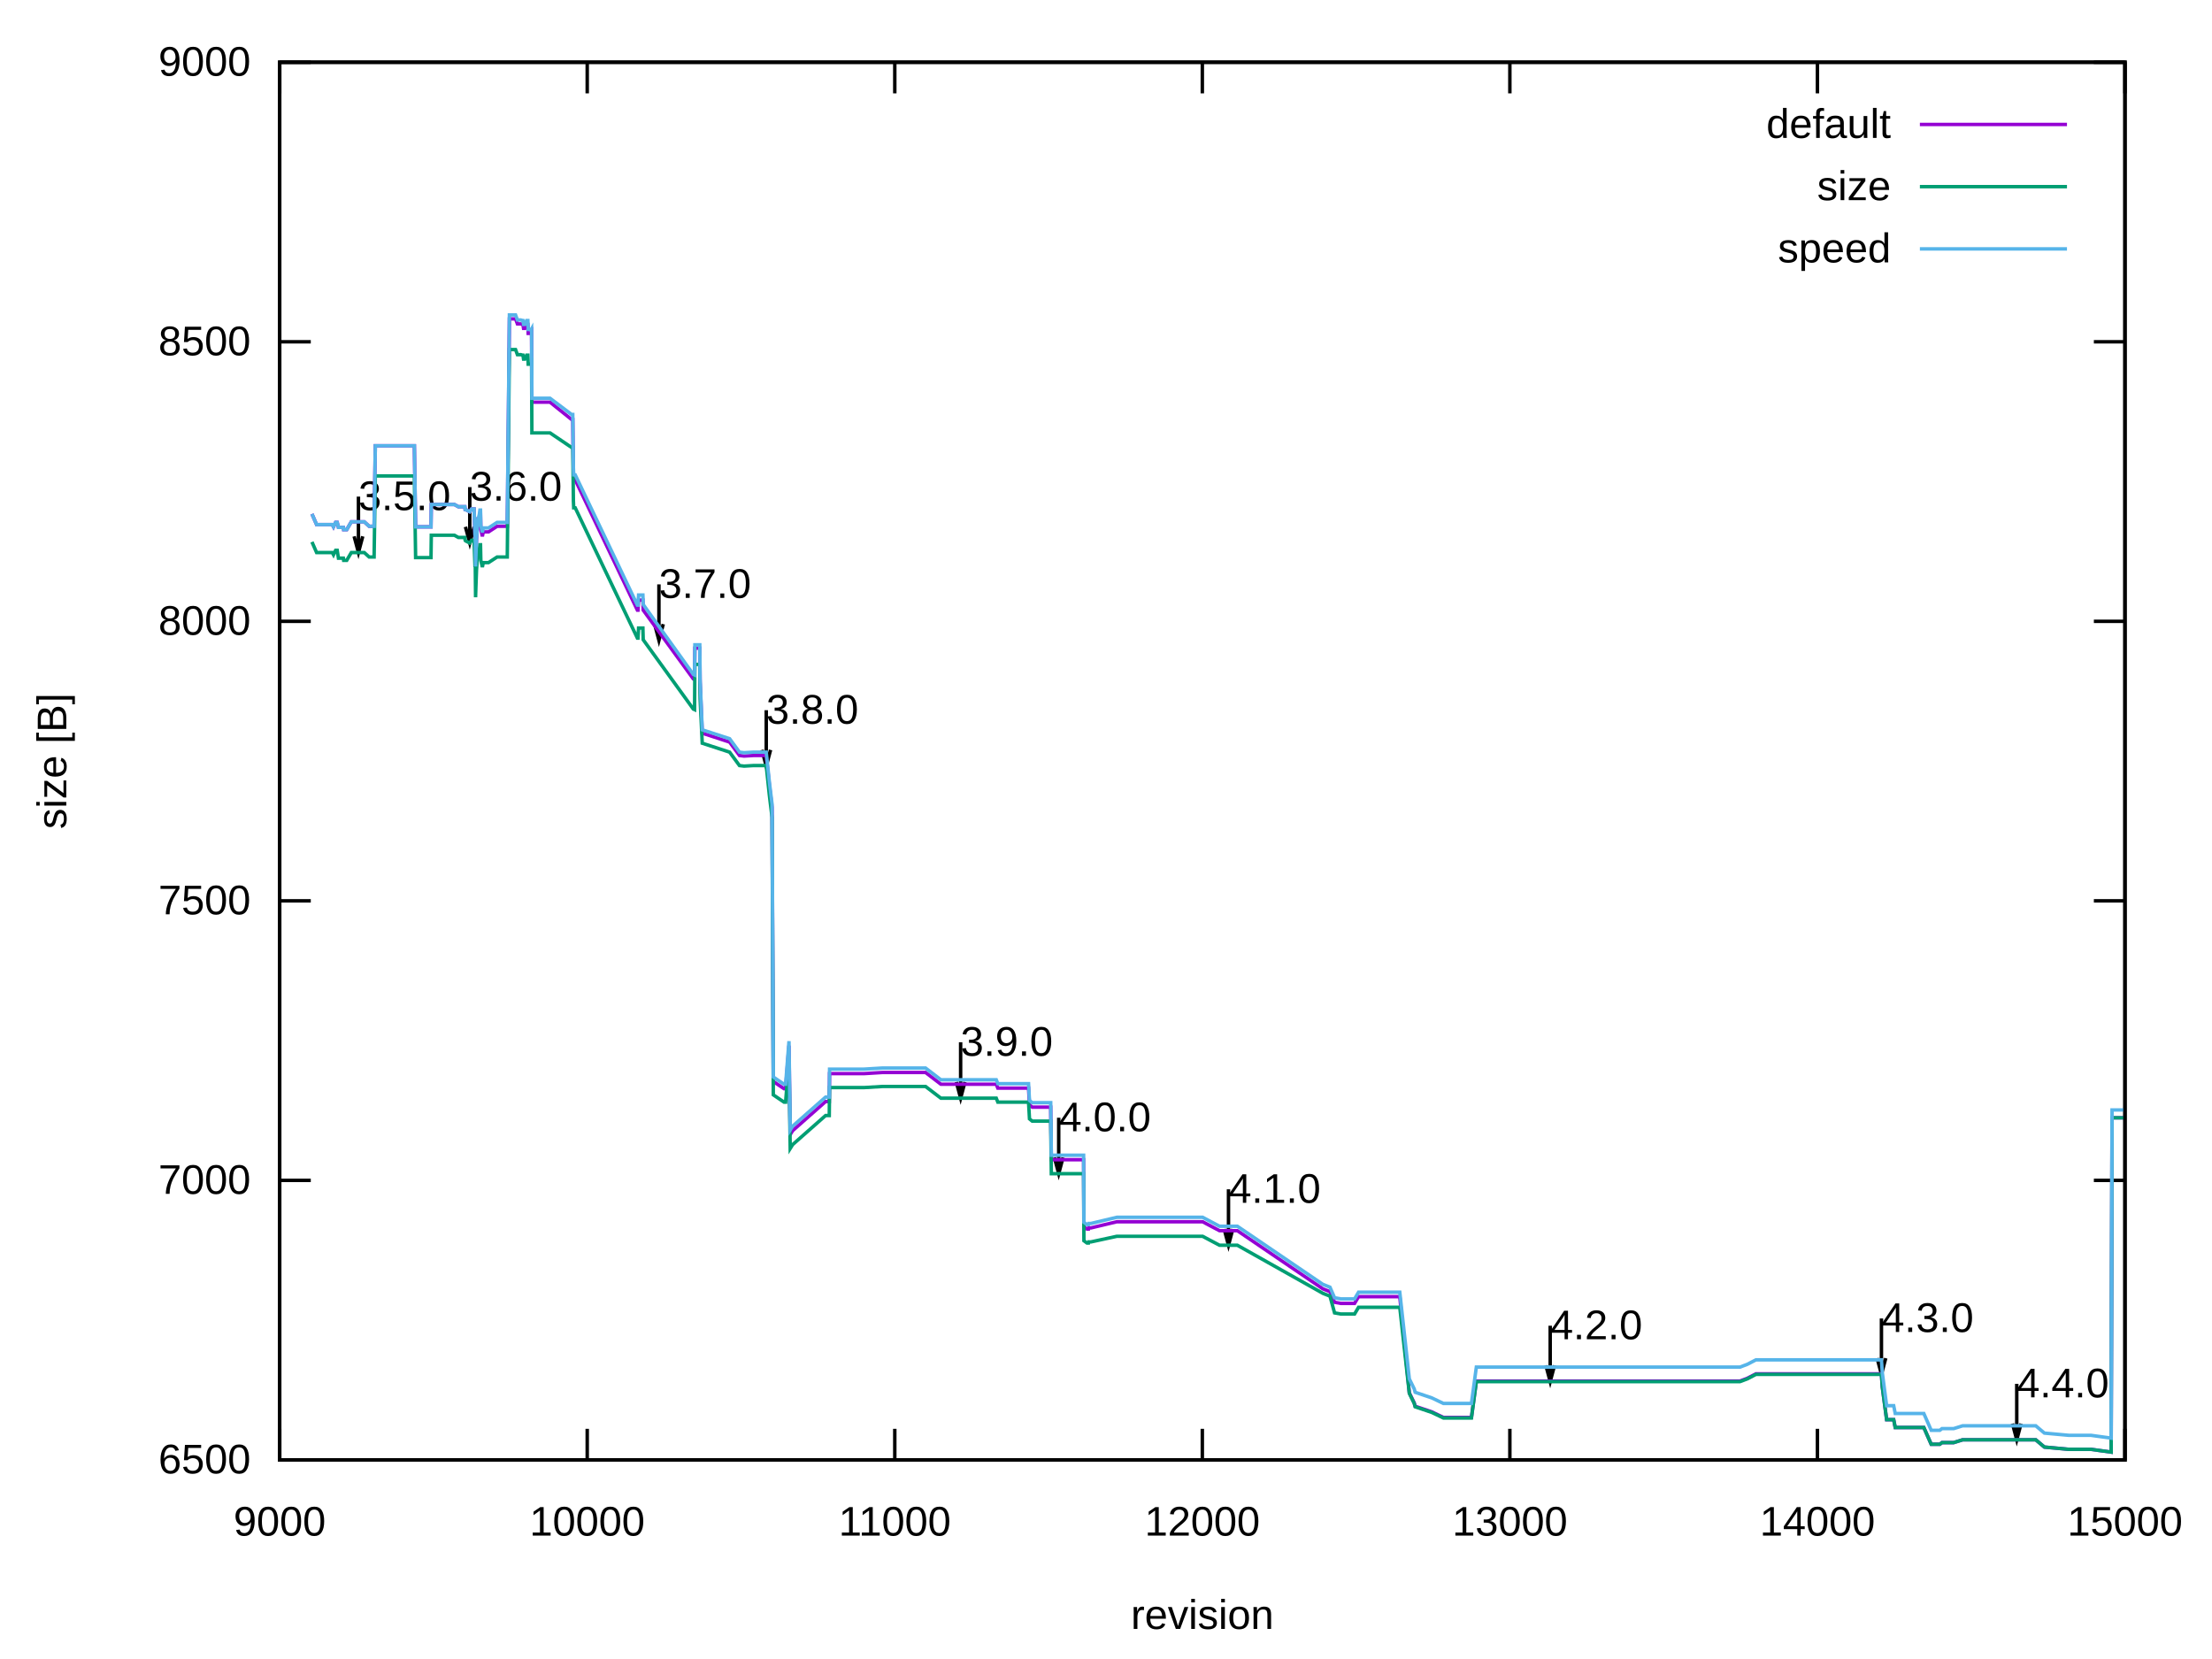
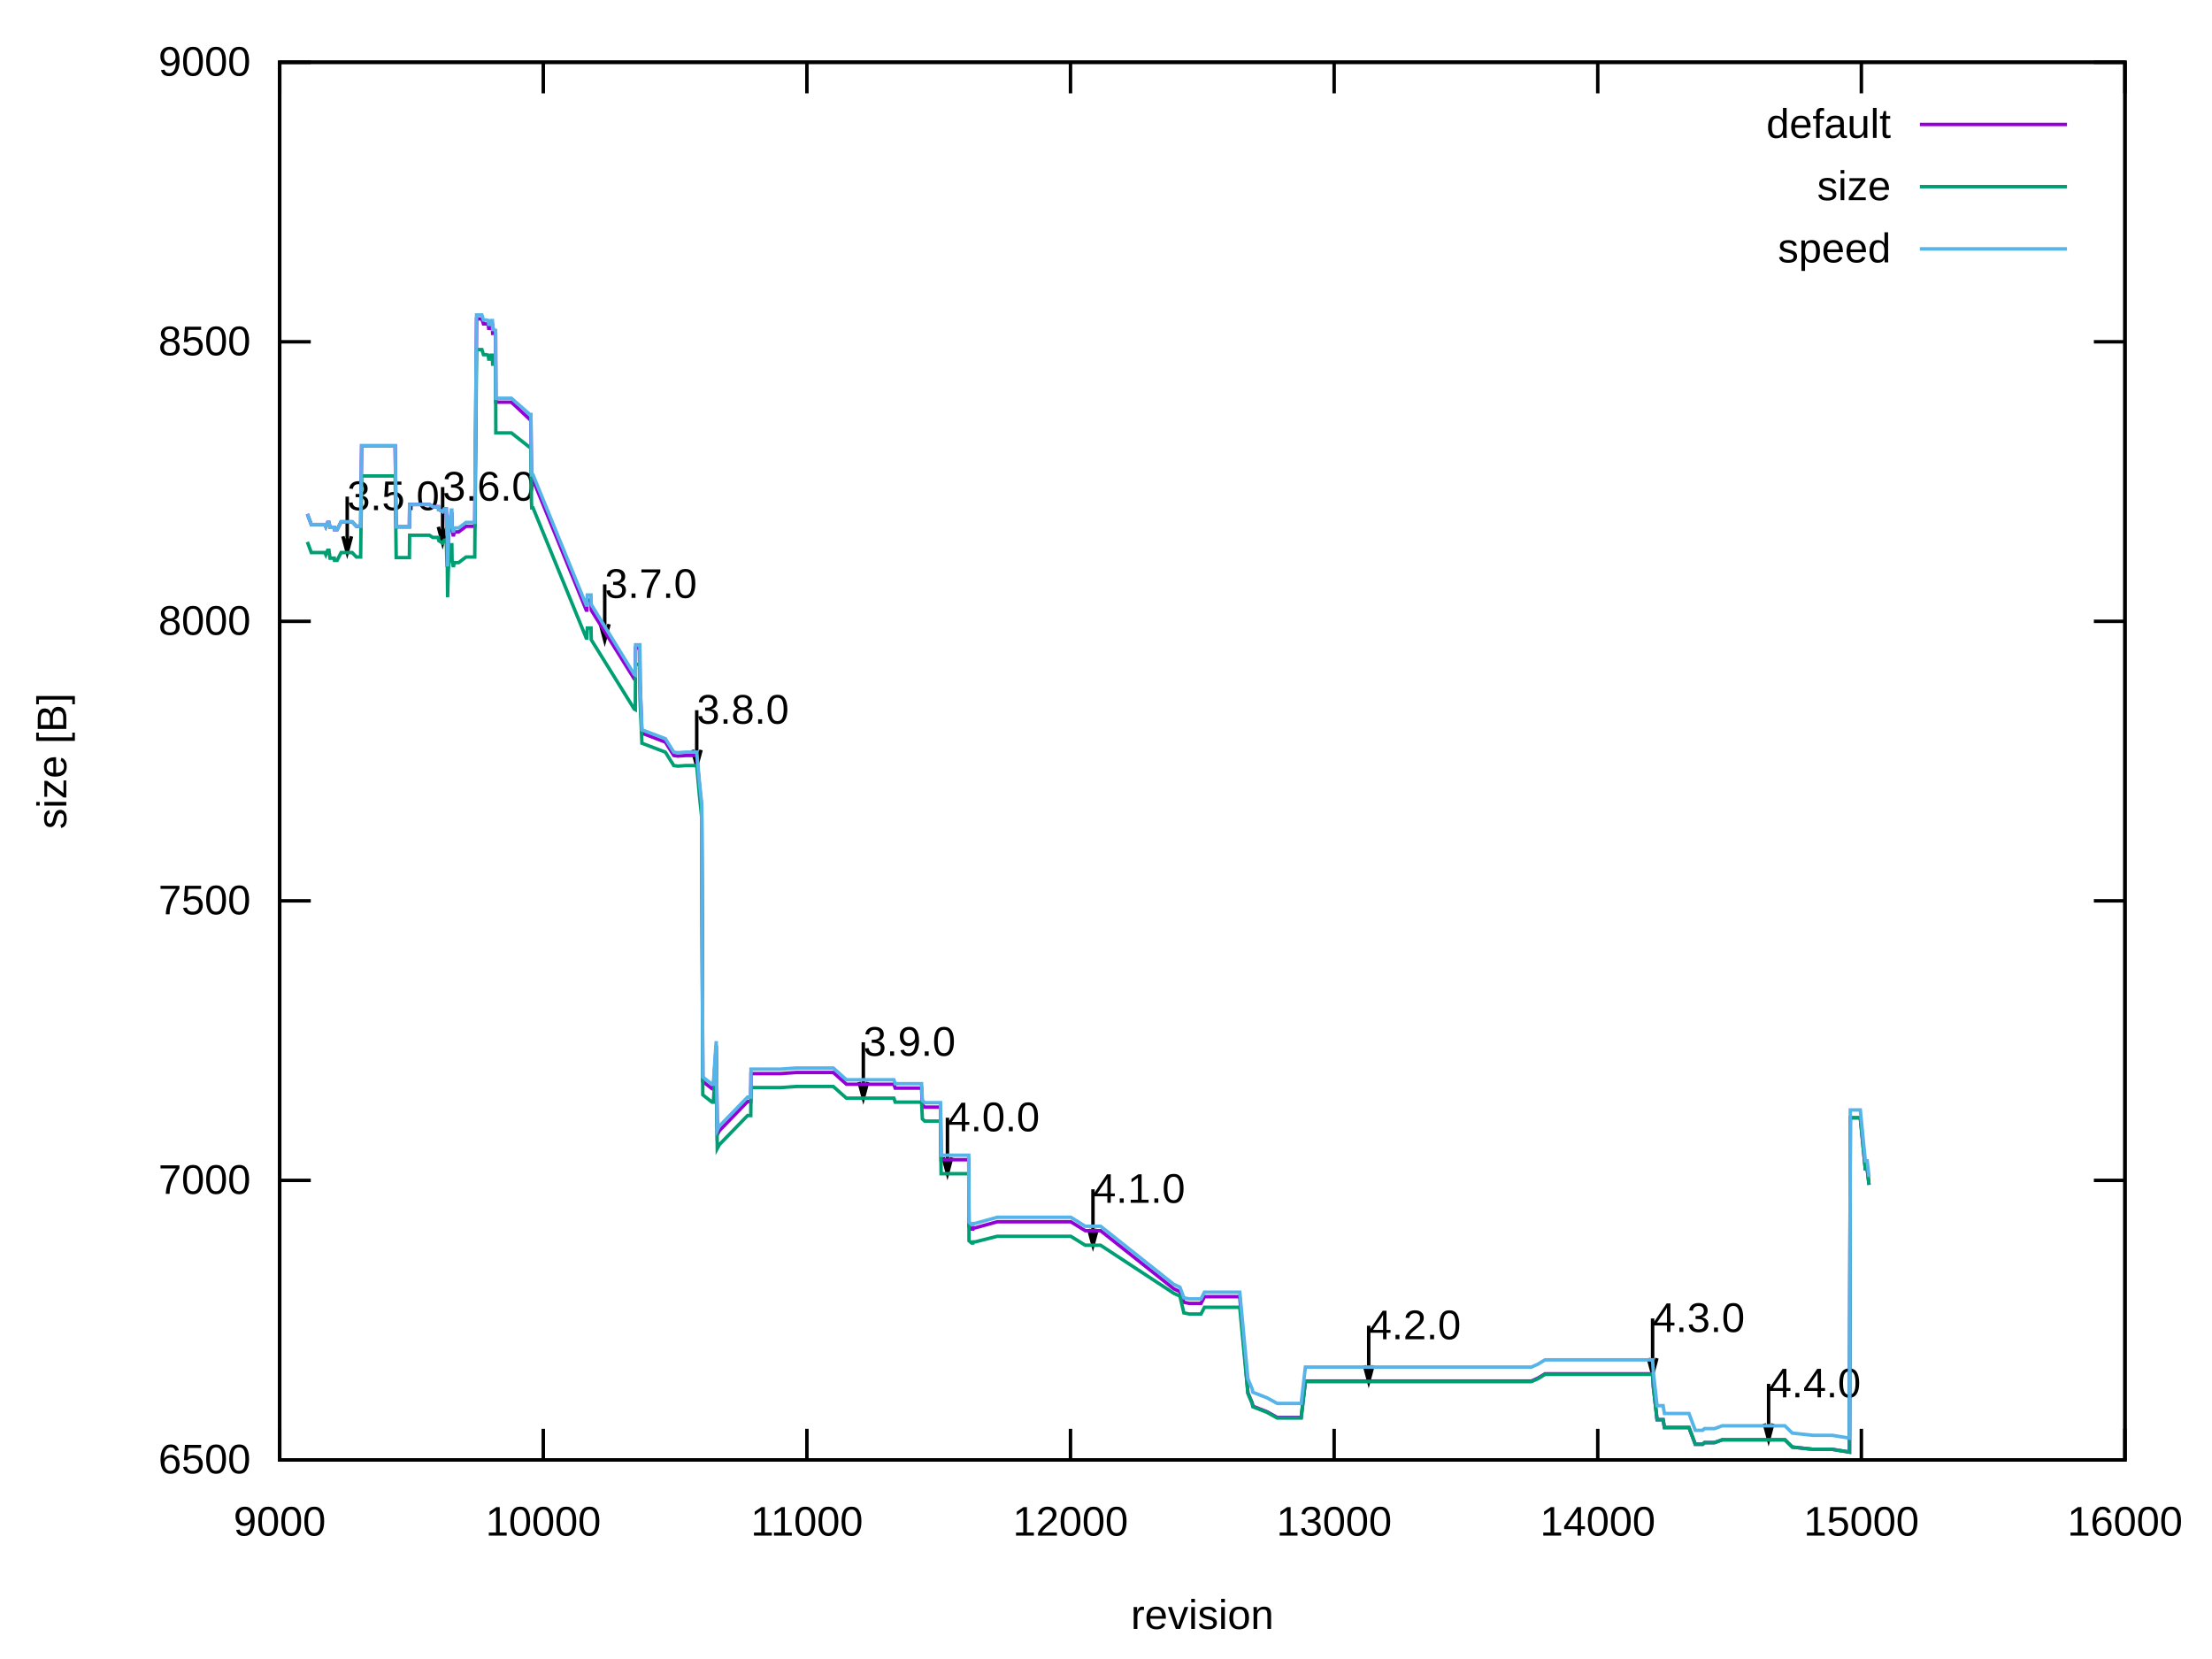
<svg xmlns="http://www.w3.org/2000/svg" xmlns:xlink="http://www.w3.org/1999/xlink" width="640" height="480" viewBox="0 0 640 480">
  <g id="gnuplot_canvas">
    <rect x="0" y="0" width="640" height="480" fill="none" />
    <defs>
      <circle id="gpDot" r="0.5" stroke-width="0.5" stroke="currentColor" />
      <path id="gpPt0" stroke-width="0.222" stroke="currentColor" d="M-1,0 h2 M0,-1 v2" />
      <path id="gpPt1" stroke-width="0.222" stroke="currentColor" d="M-1,-1 L1,1 M1,-1 L-1,1" />
      <path id="gpPt2" stroke-width="0.222" stroke="currentColor" d="M-1,0 L1,0 M0,-1 L0,1 M-1,-1 L1,1 M-1,1 L1,-1" />
      <rect id="gpPt3" stroke-width="0.222" stroke="currentColor" x="-1" y="-1" width="2" height="2" />
      <rect id="gpPt4" stroke-width="0.222" stroke="currentColor" fill="currentColor" x="-1" y="-1" width="2" height="2" />
      <circle id="gpPt5" stroke-width="0.222" stroke="currentColor" cx="0" cy="0" r="1" />
      <use xlink:href="#gpPt5" id="gpPt6" fill="currentColor" stroke="none" />
      <path id="gpPt7" stroke-width="0.222" stroke="currentColor" d="M0,-1.33 L-1.33,0.67 L1.33,0.67 z" />
      <use xlink:href="#gpPt7" id="gpPt8" fill="currentColor" stroke="none" />
      <use xlink:href="#gpPt7" id="gpPt9" stroke="currentColor" transform="rotate(180)" />
      <use xlink:href="#gpPt9" id="gpPt10" fill="currentColor" stroke="none" />
      <use xlink:href="#gpPt3" id="gpPt11" stroke="currentColor" transform="rotate(45)" />
      <use xlink:href="#gpPt11" id="gpPt12" fill="currentColor" stroke="none" />
      <path id="gpPt13" stroke-width="0.222" stroke="currentColor" d="M0,1.330 L1.265,0.411 L0.782,-1.067 L-0.782,-1.076 L-1.265,0.411 z" />
      <use xlink:href="#gpPt13" id="gpPt14" fill="currentColor" stroke="none" />
      <filter id="textbox" filterUnits="objectBoundingBox" x="0" y="0" height="1" width="1">
        <feFlood flood-color="white" flood-opacity="1" result="bgnd" />
        <feComposite in="SourceGraphic" in2="bgnd" operator="atop" />
      </filter>
      <filter id="greybox" filterUnits="objectBoundingBox" x="0" y="0" height="1" width="1">
        <feFlood flood-color="lightgrey" flood-opacity="1" result="grey" />
        <feComposite in="SourceGraphic" in2="grey" operator="atop" />
      </filter>
    </defs>
    <g fill="none" color="white" stroke="currentColor" stroke-width="1.00" stroke-linecap="butt" stroke-linejoin="miter">
</g>
    <g fill="none" color="black" stroke="currentColor" stroke-width="1.00" stroke-linecap="butt" stroke-linejoin="miter">
      <path stroke="black" d="M80.92,422.40 L89.92,422.40 M614.82,422.40 L605.82,422.40  " />
      <g transform="translate(72.53,426.30)" stroke="none" fill="black" font-family="Arial" font-size="12.00" text-anchor="end">
        <text>
          <tspan font-family="Arial"> 6500</tspan>
        </text>
      </g>
    </g>
    <g fill="none" color="black" stroke="currentColor" stroke-width="1.00" stroke-linecap="butt" stroke-linejoin="miter">
      <path stroke="black" d="M80.92,341.52 L89.92,341.52 M614.82,341.52 L605.82,341.52  " />
      <g transform="translate(72.53,345.42)" stroke="none" fill="black" font-family="Arial" font-size="12.00" text-anchor="end">
        <text>
          <tspan font-family="Arial"> 7000</tspan>
        </text>
      </g>
    </g>
    <g fill="none" color="black" stroke="currentColor" stroke-width="1.00" stroke-linecap="butt" stroke-linejoin="miter">
      <path stroke="black" d="M80.92,260.64 L89.92,260.64 M614.82,260.64 L605.82,260.64  " />
      <g transform="translate(72.53,264.54)" stroke="none" fill="black" font-family="Arial" font-size="12.00" text-anchor="end">
        <text>
          <tspan font-family="Arial"> 7500</tspan>
        </text>
      </g>
    </g>
    <g fill="none" color="black" stroke="currentColor" stroke-width="1.00" stroke-linecap="butt" stroke-linejoin="miter">
      <path stroke="black" d="M80.92,179.77 L89.92,179.77 M614.82,179.77 L605.82,179.77  " />
      <g transform="translate(72.53,183.67)" stroke="none" fill="black" font-family="Arial" font-size="12.00" text-anchor="end">
        <text>
          <tspan font-family="Arial"> 8000</tspan>
        </text>
      </g>
    </g>
    <g fill="none" color="black" stroke="currentColor" stroke-width="1.00" stroke-linecap="butt" stroke-linejoin="miter">
      <path stroke="black" d="M80.92,98.89 L89.92,98.89 M614.82,98.89 L605.82,98.89  " />
      <g transform="translate(72.53,102.79)" stroke="none" fill="black" font-family="Arial" font-size="12.00" text-anchor="end">
        <text>
          <tspan font-family="Arial"> 8500</tspan>
        </text>
      </g>
    </g>
    <g fill="none" color="black" stroke="currentColor" stroke-width="1.00" stroke-linecap="butt" stroke-linejoin="miter">
      <path stroke="black" d="M80.92,18.01 L89.92,18.01 M614.82,18.01 L605.82,18.01  " />
      <g transform="translate(72.53,21.91)" stroke="none" fill="black" font-family="Arial" font-size="12.00" text-anchor="end">
        <text>
          <tspan font-family="Arial"> 9000</tspan>
        </text>
      </g>
    </g>
    <g fill="none" color="black" stroke="currentColor" stroke-width="1.00" stroke-linecap="butt" stroke-linejoin="miter">
      <path stroke="black" d="M80.92,422.40 L80.92,413.40 M80.92,18.01 L80.92,27.01  " />
      <g transform="translate(80.92,444.30)" stroke="none" fill="black" font-family="Arial" font-size="12.00" text-anchor="middle">
        <text>
          <tspan font-family="Arial"> 9000</tspan>
        </text>
      </g>
    </g>
    <g fill="none" color="black" stroke="currentColor" stroke-width="1.00" stroke-linecap="butt" stroke-linejoin="miter">
-       <path stroke="black" d="M169.90,422.40 L169.90,413.40 M169.90,18.01 L169.90,27.01  " />
-       <g transform="translate(169.90,444.30)" stroke="none" fill="black" font-family="Arial" font-size="12.00" text-anchor="middle">
+       <path stroke="black" d="M157.19,422.40 L157.19,413.40 M157.19,18.01 L157.19,27.01  " />
+       <g transform="translate(157.19,444.30)" stroke="none" fill="black" font-family="Arial" font-size="12.00" text-anchor="middle">
        <text>
          <tspan font-family="Arial"> 10000</tspan>
        </text>
      </g>
    </g>
    <g fill="none" color="black" stroke="currentColor" stroke-width="1.00" stroke-linecap="butt" stroke-linejoin="miter">
-       <path stroke="black" d="M258.89,422.40 L258.89,413.40 M258.89,18.01 L258.89,27.01  " />
-       <g transform="translate(258.89,444.30)" stroke="none" fill="black" font-family="Arial" font-size="12.00" text-anchor="middle">
+       <path stroke="black" d="M233.46,422.40 L233.46,413.40 M233.46,18.01 L233.46,27.01  " />
+       <g transform="translate(233.46,444.30)" stroke="none" fill="black" font-family="Arial" font-size="12.00" text-anchor="middle">
        <text>
          <tspan font-family="Arial"> 11000</tspan>
        </text>
      </g>
    </g>
    <g fill="none" color="black" stroke="currentColor" stroke-width="1.00" stroke-linecap="butt" stroke-linejoin="miter">
-       <path stroke="black" d="M347.87,422.40 L347.87,413.40 M347.87,18.01 L347.87,27.01  " />
-       <g transform="translate(347.87,444.30)" stroke="none" fill="black" font-family="Arial" font-size="12.00" text-anchor="middle">
+       <path stroke="black" d="M309.73,422.40 L309.73,413.40 M309.73,18.01 L309.73,27.01  " />
+       <g transform="translate(309.73,444.30)" stroke="none" fill="black" font-family="Arial" font-size="12.00" text-anchor="middle">
        <text>
          <tspan font-family="Arial"> 12000</tspan>
        </text>
      </g>
    </g>
    <g fill="none" color="black" stroke="currentColor" stroke-width="1.00" stroke-linecap="butt" stroke-linejoin="miter">
-       <path stroke="black" d="M436.85,422.40 L436.85,413.40 M436.85,18.01 L436.85,27.01  " />
-       <g transform="translate(436.85,444.30)" stroke="none" fill="black" font-family="Arial" font-size="12.00" text-anchor="middle">
+       <path stroke="black" d="M386.01,422.40 L386.01,413.40 M386.01,18.01 L386.01,27.01  " />
+       <g transform="translate(386.01,444.30)" stroke="none" fill="black" font-family="Arial" font-size="12.00" text-anchor="middle">
        <text>
          <tspan font-family="Arial"> 13000</tspan>
        </text>
      </g>
    </g>
    <g fill="none" color="black" stroke="currentColor" stroke-width="1.00" stroke-linecap="butt" stroke-linejoin="miter">
-       <path stroke="black" d="M525.84,422.40 L525.84,413.40 M525.84,18.01 L525.84,27.01  " />
-       <g transform="translate(525.84,444.30)" stroke="none" fill="black" font-family="Arial" font-size="12.00" text-anchor="middle">
+       <path stroke="black" d="M462.28,422.40 L462.28,413.40 M462.28,18.01 L462.28,27.01  " />
+       <g transform="translate(462.28,444.30)" stroke="none" fill="black" font-family="Arial" font-size="12.00" text-anchor="middle">
        <text>
          <tspan font-family="Arial"> 14000</tspan>
+         </text>
+       </g>
+     </g>
+     <g fill="none" color="black" stroke="currentColor" stroke-width="1.00" stroke-linecap="butt" stroke-linejoin="miter">
+       <path stroke="black" d="M538.55,422.40 L538.55,413.40 M538.55,18.01 L538.55,27.01  " />
+       <g transform="translate(538.55,444.30)" stroke="none" fill="black" font-family="Arial" font-size="12.00" text-anchor="middle">
+         <text>
+           <tspan font-family="Arial"> 15000</tspan>
        </text>
      </g>
    </g>
    <g fill="none" color="black" stroke="currentColor" stroke-width="1.00" stroke-linecap="butt" stroke-linejoin="miter">
      <path stroke="black" d="M614.82,422.40 L614.82,413.40 M614.82,18.01 L614.82,27.01  " />
      <g transform="translate(614.82,444.30)" stroke="none" fill="black" font-family="Arial" font-size="12.00" text-anchor="middle">
        <text>
-           <tspan font-family="Arial"> 15000</tspan>
+           <tspan font-family="Arial"> 16000</tspan>
        </text>
      </g>
    </g>
    <g fill="none" color="black" stroke="currentColor" stroke-width="1.00" stroke-linecap="butt" stroke-linejoin="miter">
</g>
    <g fill="none" color="black" stroke="currentColor" stroke-width="1.00" stroke-linecap="butt" stroke-linejoin="miter">
      <path stroke="black" d="M80.92,18.01 L80.92,422.40 L614.82,422.40 L614.82,18.01 L80.92,18.01 Z  " />
-       <g transform="translate(103.70,147.59)" stroke="none" fill="black" font-family="Arial" font-size="12.00" text-anchor="start">
+       <g transform="translate(100.45,147.59)" stroke="none" fill="black" font-family="Arial" font-size="12.00" text-anchor="start">
        <text>
          <tspan font-family="Arial">3.5.0</tspan>
        </text>
      </g>
-       <g transform="translate(135.91,144.84)" stroke="none" fill="black" font-family="Arial" font-size="12.00" text-anchor="start">
+       <g transform="translate(128.06,144.84)" stroke="none" fill="black" font-family="Arial" font-size="12.00" text-anchor="start">
        <text>
          <tspan font-family="Arial">3.6.0</tspan>
        </text>
      </g>
-       <g transform="translate(190.64,172.99)" stroke="none" fill="black" font-family="Arial" font-size="12.00" text-anchor="start">
+       <g transform="translate(174.96,172.99)" stroke="none" fill="black" font-family="Arial" font-size="12.00" text-anchor="start">
        <text>
          <tspan font-family="Arial">3.7.0</tspan>
        </text>
      </g>
-       <g transform="translate(221.69,209.39)" stroke="none" fill="black" font-family="Arial" font-size="12.00" text-anchor="start">
+       <g transform="translate(201.58,209.39)" stroke="none" fill="black" font-family="Arial" font-size="12.00" text-anchor="start">
        <text>
          <tspan font-family="Arial">3.8.0</tspan>
        </text>
      </g>
-       <g transform="translate(277.93,305.47)" stroke="none" fill="black" font-family="Arial" font-size="12.00" text-anchor="start">
+       <g transform="translate(249.78,305.47)" stroke="none" fill="black" font-family="Arial" font-size="12.00" text-anchor="start">
        <text>
          <tspan font-family="Arial">3.9.0</tspan>
        </text>
      </g>
-       <g transform="translate(306.31,327.31)" stroke="none" fill="black" font-family="Arial" font-size="12.00" text-anchor="start">
+       <g transform="translate(274.12,327.31)" stroke="none" fill="black" font-family="Arial" font-size="12.00" text-anchor="start">
        <text>
          <tspan font-family="Arial">4.0.0</tspan>
        </text>
      </g>
-       <g transform="translate(355.43,348.01)" stroke="none" fill="black" font-family="Arial" font-size="12.00" text-anchor="start">
+       <g transform="translate(316.22,348.01)" stroke="none" fill="black" font-family="Arial" font-size="12.00" text-anchor="start">
        <text>
          <tspan font-family="Arial">4.1.0</tspan>
        </text>
      </g>
-       <g transform="translate(448.51,387.48)" stroke="none" fill="black" font-family="Arial" font-size="12.00" text-anchor="start">
+       <g transform="translate(396.00,387.48)" stroke="none" fill="black" font-family="Arial" font-size="12.00" text-anchor="start">
        <text>
          <tspan font-family="Arial">4.2.0</tspan>
        </text>
      </g>
-       <g transform="translate(544.35,385.38)" stroke="none" fill="black" font-family="Arial" font-size="12.00" text-anchor="start">
+       <g transform="translate(478.14,385.38)" stroke="none" fill="black" font-family="Arial" font-size="12.00" text-anchor="start">
        <text>
          <tspan font-family="Arial">4.3.0</tspan>
        </text>
      </g>
-       <g transform="translate(583.50,404.30)" stroke="none" fill="black" font-family="Arial" font-size="12.00" text-anchor="start">
+       <g transform="translate(511.70,404.30)" stroke="none" fill="black" font-family="Arial" font-size="12.00" text-anchor="start">
        <text>
          <tspan font-family="Arial">4.4.0</tspan>
        </text>
      </g>
    </g>
    <g fill="none" color="black" stroke="currentColor" stroke-width="1.00" stroke-linecap="butt" stroke-linejoin="miter">
-       <path stroke="black" d="M102.46,155.18 L103.71,159.86 L104.96,155.18 M103.71,143.68 L103.71,159.86  " />
-     </g>
-     <g fill="none" color="black" stroke="currentColor" stroke-width="1.00" stroke-linecap="butt" stroke-linejoin="miter">
-       <path stroke="black" d="M134.67,152.43 L135.92,157.11 L137.17,152.43 M135.92,140.93 L135.92,157.11  " />
-     </g>
-     <g fill="none" color="black" stroke="currentColor" stroke-width="1.00" stroke-linecap="butt" stroke-linejoin="miter">
-       <path stroke="black" d="M189.40,180.58 L190.65,185.26 L191.90,180.58 M190.65,169.08 L190.65,185.26  " />
-     </g>
-     <g fill="none" color="black" stroke="currentColor" stroke-width="1.00" stroke-linecap="butt" stroke-linejoin="miter">
-       <path stroke="black" d="M220.45,216.97 L221.70,221.65 L222.95,216.97 M221.70,205.48 L221.70,221.65  " />
-     </g>
-     <g fill="none" color="black" stroke="currentColor" stroke-width="1.00" stroke-linecap="butt" stroke-linejoin="miter">
-       <path stroke="black" d="M276.69,313.05 L277.94,317.73 L279.19,313.05 M277.94,301.56 L277.94,317.73  " />
-     </g>
-     <g fill="none" color="black" stroke="currentColor" stroke-width="1.00" stroke-linecap="butt" stroke-linejoin="miter">
-       <path stroke="black" d="M305.07,334.89 L306.32,339.57 L307.57,334.89 M306.32,323.40 L306.32,339.57  " />
-     </g>
-     <g fill="none" color="black" stroke="currentColor" stroke-width="1.00" stroke-linecap="butt" stroke-linejoin="miter">
-       <path stroke="black" d="M354.19,355.60 L355.44,360.28 L356.69,355.60 M355.44,344.10 L355.44,360.28  " />
-     </g>
-     <g fill="none" color="black" stroke="currentColor" stroke-width="1.00" stroke-linecap="butt" stroke-linejoin="miter">
-       <path stroke="black" d="M447.27,395.06 L448.52,399.74 L449.77,395.06 M448.52,383.57 L448.52,399.74  " />
-     </g>
-     <g fill="none" color="black" stroke="currentColor" stroke-width="1.00" stroke-linecap="butt" stroke-linejoin="miter">
-       <path stroke="black" d="M543.11,392.96 L544.36,397.64 L545.61,392.96 M544.36,381.47 L544.36,397.64  " />
-     </g>
-     <g fill="none" color="black" stroke="currentColor" stroke-width="1.00" stroke-linecap="butt" stroke-linejoin="miter">
-       <path stroke="black" d="M582.26,411.89 L583.51,416.57 L584.76,411.89 M583.51,400.39 L583.51,416.57  " />
+       <path stroke="black" d="M99.21,155.18 L100.46,159.86 L101.71,155.18 M100.46,143.68 L100.46,159.86  " />
+     </g>
+     <g fill="none" color="black" stroke="currentColor" stroke-width="1.00" stroke-linecap="butt" stroke-linejoin="miter">
+       <path stroke="black" d="M126.82,152.43 L128.07,157.11 L129.32,152.43 M128.07,140.93 L128.07,157.11  " />
+     </g>
+     <g fill="none" color="black" stroke="currentColor" stroke-width="1.00" stroke-linecap="butt" stroke-linejoin="miter">
+       <path stroke="black" d="M173.72,180.58 L174.97,185.26 L176.22,180.58 M174.97,169.08 L174.97,185.26  " />
+     </g>
+     <g fill="none" color="black" stroke="currentColor" stroke-width="1.00" stroke-linecap="butt" stroke-linejoin="miter">
+       <path stroke="black" d="M200.34,216.97 L201.59,221.65 L202.84,216.97 M201.59,205.48 L201.59,221.65  " />
+     </g>
+     <g fill="none" color="black" stroke="currentColor" stroke-width="1.00" stroke-linecap="butt" stroke-linejoin="miter">
+       <path stroke="black" d="M248.54,313.05 L249.79,317.73 L251.04,313.05 M249.79,301.56 L249.79,317.73  " />
+     </g>
+     <g fill="none" color="black" stroke="currentColor" stroke-width="1.00" stroke-linecap="butt" stroke-linejoin="miter">
+       <path stroke="black" d="M272.88,334.89 L274.13,339.57 L275.38,334.89 M274.13,323.40 L274.13,339.57  " />
+     </g>
+     <g fill="none" color="black" stroke="currentColor" stroke-width="1.00" stroke-linecap="butt" stroke-linejoin="miter">
+       <path stroke="black" d="M314.98,355.60 L316.23,360.28 L317.48,355.60 M316.23,344.10 L316.23,360.28  " />
+     </g>
+     <g fill="none" color="black" stroke="currentColor" stroke-width="1.00" stroke-linecap="butt" stroke-linejoin="miter">
+       <path stroke="black" d="M394.76,395.06 L396.01,399.74 L397.26,395.06 M396.01,383.57 L396.01,399.74  " />
+     </g>
+     <g fill="none" color="black" stroke="currentColor" stroke-width="1.00" stroke-linecap="butt" stroke-linejoin="miter">
+       <path stroke="black" d="M476.90,392.96 L478.15,397.64 L479.40,392.96 M478.15,381.47 L478.15,397.64  " />
+     </g>
+     <g fill="none" color="black" stroke="currentColor" stroke-width="1.00" stroke-linecap="butt" stroke-linejoin="miter">
+       <path stroke="black" d="M510.46,411.89 L511.71,416.57 L512.96,411.89 M511.71,400.39 L511.71,416.57  " />
    </g>
    <g fill="none" color="black" stroke="currentColor" stroke-width="1.00" stroke-linecap="butt" stroke-linejoin="miter">
</g>
    <g id="gnuplot_plot_1">
      <g fill="none" color="black" stroke="currentColor" stroke-width="1.00" stroke-linecap="butt" stroke-linejoin="miter">
        <g transform="translate(547.09,39.91)" stroke="none" fill="black" font-family="Arial" font-size="12.00" text-anchor="end">
          <text>
            <tspan font-family="Arial">default</tspan>
          </text>
        </g>
      </g>
      <g fill="none" color="black" stroke="currentColor" stroke-width="1.00" stroke-linecap="butt" stroke-linejoin="miter">
-         <path stroke="rgb(148,   0, 211)" d="M555.48,36.01 L598.04,36.01 M90.26,148.71 L91.60,151.78 L91.95,151.78 L92.22,151.78 L93.20,151.78 L94.89,151.78   L96.14,151.78 L96.49,152.43 L97.11,151.14 L97.56,151.14 L97.92,152.59 L98.09,152.59 L99.34,152.59 L99.43,153.24   L100.32,153.24 L101.65,150.97 L103.70,150.97 L105.39,150.97 L106.81,152.27 L108.24,152.27 L108.59,128.97 L109.31,128.97   L112.42,128.97 L114.38,128.97 L119.89,128.97 L120.25,152.43 L120.52,152.43 L121.14,152.43 L121.94,152.43 L123.45,152.43   L124.25,152.43 L124.70,152.43 L124.79,145.96 L125.23,145.96 L127.28,145.96 L128.97,145.96 L129.86,145.96 L131.46,145.96   L132.62,146.61 L133.33,146.61 L133.95,146.61 L134.40,146.61 L134.49,146.61 L134.58,147.41 L134.67,147.41 L135.91,148.06   L136.45,147.25 L137.16,147.25 L137.42,154.53 L137.51,154.53 L137.60,163.91 L137.69,161.00 L137.87,155.99 L138.31,149.68   L138.40,150.00 L138.67,150.33 L138.85,148.71 L139.03,148.71 L139.12,153.24 L139.56,155.18 L139.83,153.89 L140.00,153.89   L140.09,153.89 L140.18,153.89 L141.34,153.89 L143.83,152.27 L145.88,152.27 L146.77,152.27 L147.39,92.26 L147.75,92.26   L148.64,92.26 L148.90,92.26 L148.99,92.26 L149.08,92.26 L149.17,92.26 L149.70,93.71 L150.68,93.71 L151.22,93.87   L151.31,93.87 L151.48,95.01 L151.84,95.01 L152.37,93.87 L152.73,93.87 L152.82,96.46 L153.44,96.46 L153.71,96.46   L153.80,96.30 L153.89,116.36 L154.78,116.36 L154.95,116.36 L155.31,116.36 L159.14,116.36 L165.37,121.37 L165.72,121.37   L165.90,136.74 L165.99,138.84 L166.43,138.84 L184.41,176.53 L184.59,176.53 L184.76,173.62 L185.39,173.62 L186.01,173.62   L186.10,176.53 L200.60,196.43 L200.96,196.59 L201.05,187.53 L202.47,187.53 L202.56,197.40 L203.18,212.12 L211.10,214.71   L213.95,218.59 L215.28,218.75 L217.95,218.59 L219.56,218.59 L221.69,218.59 L222.58,227.00 L223.38,233.63 L223.74,312.89   L225.16,313.86 L226.85,314.99 L227.30,314.99 L228.28,302.54 L228.63,328.26 L229.34,327.13 L238.87,318.71 L239.49,318.71   L239.84,318.71 L239.93,318.71 L240.02,310.63 L240.20,310.63 L241.09,310.63 L249.99,310.63 L255.33,310.30 L256.57,310.30   L266.63,310.30 L267.79,310.30 L272.23,313.70 L277.93,313.70 L282.02,313.70 L288.25,313.70 L288.70,314.83 L291.90,314.83   L297.59,314.83 L297.86,319.68 L298.66,320.33 L304.00,320.33 L304.18,335.54 L306.31,335.54 L311.03,335.54 L313.52,335.54   L313.61,354.95 L314.50,355.59 L314.95,355.59 L315.04,355.27 L315.57,355.27 L315.66,355.27 L323.13,353.49 L332.03,353.49   L347.96,353.49 L352.85,356.08 L355.43,356.08 L356.59,356.08 L356.77,356.08 L356.95,356.08 L357.30,356.08 L357.57,356.08   L358.01,356.08 L382.75,372.90 L384.80,373.71 L386.13,376.78 L387.91,377.11 L389.16,377.11 L391.29,377.11 L391.92,377.11   L393.07,375.17 L405.00,375.17 L407.76,402.99 L409.18,405.90 L409.45,406.87 L414.25,408.49 L417.63,410.11 L418.61,410.11   L421.46,410.11 L424.57,410.11 L425.73,410.11 L427.15,399.59 L427.96,399.59 L434.09,399.59 L448.51,399.59 L454.65,399.59   L463.55,399.59 L480.90,399.59 L498.16,399.59 L499.05,399.59 L499.94,399.59 L503.41,399.59 L505.55,398.78 L508.04,397.49   L516.94,397.49 L525.84,397.49 L542.21,397.49 L544.35,397.49 L544.61,401.21 L545.86,410.75 L546.75,410.75 L547.01,410.75   L547.73,410.75 L547.90,410.75 L548.35,413.02 L552.53,413.02 L556.62,413.02 L558.76,417.87 L561.25,417.87 L561.87,417.39   L565.26,417.39 L567.84,416.58 L571.22,416.58 L572.82,416.58 L583.50,416.58 L583.68,416.58 L589.01,416.58 L591.51,418.68   L598.54,419.33 L604.94,419.33 L610.82,420.14 L611.08,323.41 L614.46,323.41  " />
+         <path stroke="rgb(148,   0, 211)" d="M555.48,36.01 L598.04,36.01 M88.93,148.71 L90.07,151.78 L90.38,151.78 L90.61,151.78 L91.45,151.78 L92.89,151.78   L93.96,151.78 L94.27,152.43 L94.80,151.14 L95.18,151.14 L95.49,152.59 L95.64,152.59 L96.71,152.59 L96.78,153.24   L97.55,153.24 L98.69,150.97 L100.45,150.97 L101.89,150.97 L103.11,152.27 L104.34,152.27 L104.64,128.97 L105.25,128.97   L107.92,128.97 L109.60,128.97 L114.33,128.97 L114.63,152.43 L114.86,152.43 L115.39,152.43 L116.08,152.43 L117.38,152.43   L118.06,152.43 L118.45,152.43 L118.52,145.96 L118.90,145.96 L120.66,145.96 L122.11,145.96 L122.87,145.96 L124.24,145.96   L125.23,146.61 L125.84,146.61 L126.38,146.61 L126.76,146.61 L126.84,146.61 L126.91,147.41 L126.99,147.41 L128.06,148.06   L128.51,147.25 L129.12,147.25 L129.35,154.53 L129.43,154.53 L129.50,163.91 L129.58,161.00 L129.73,155.99 L130.12,149.68   L130.19,150.00 L130.42,150.33 L130.57,148.71 L130.73,148.71 L130.80,153.24 L131.18,155.18 L131.41,153.89 L131.56,153.89   L131.64,153.89 L131.72,153.89 L132.71,153.89 L134.84,152.27 L136.60,152.27 L137.36,152.27 L137.89,92.26 L138.20,92.26   L138.96,92.26 L139.19,92.26 L139.27,92.26 L139.34,92.26 L139.42,92.26 L139.88,93.71 L140.72,93.71 L141.17,93.87   L141.25,93.87 L141.40,95.01 L141.71,95.01 L142.17,93.87 L142.47,93.87 L142.55,96.46 L143.08,96.46 L143.31,96.46   L143.39,96.30 L143.46,116.36 L144.23,116.36 L144.38,116.36 L144.68,116.36 L147.96,116.36 L153.30,121.37 L153.61,121.37   L153.76,136.74 L153.84,138.84 L154.22,138.84 L169.62,176.53 L169.78,176.53 L169.93,173.62 L170.46,173.62 L171.00,173.62   L171.07,176.53 L183.51,196.43 L183.81,196.59 L183.89,187.53 L185.11,187.53 L185.18,197.40 L185.72,212.12 L192.51,214.71   L194.95,218.59 L196.09,218.75 L198.38,218.59 L199.75,218.59 L201.58,218.59 L202.34,227.00 L203.03,233.63 L203.34,312.89   L204.56,313.86 L206.01,314.99 L206.39,314.99 L207.23,302.54 L207.53,328.26 L208.14,327.13 L216.30,318.71 L216.84,318.71   L217.14,318.71 L217.22,318.71 L217.29,310.63 L217.45,310.63 L218.21,310.63 L225.84,310.63 L230.41,310.30 L231.48,310.30   L240.10,310.30 L241.09,310.30 L244.90,313.70 L249.78,313.70 L253.29,313.70 L258.63,313.70 L259.01,314.83 L261.76,314.83   L266.64,314.83 L266.87,319.68 L267.56,320.33 L272.13,320.33 L272.29,335.54 L274.12,335.54 L278.16,335.54 L280.29,335.54   L280.37,354.95 L281.13,355.59 L281.51,355.59 L281.59,355.27 L282.05,355.27 L282.12,355.27 L288.53,353.49 L296.16,353.49   L309.81,353.49 L314.01,356.08 L316.22,356.08 L317.21,356.08 L317.36,356.08 L317.51,356.08 L317.82,356.08 L318.05,356.08   L318.43,356.08 L339.63,372.90 L341.39,373.71 L342.53,376.78 L344.06,377.11 L345.12,377.11 L346.95,377.11 L347.49,377.11   L348.48,375.17 L358.70,375.17 L361.06,402.99 L362.29,405.90 L362.51,406.87 L366.63,408.49 L369.53,410.11 L370.37,410.11   L372.81,410.11 L375.48,410.11 L376.47,410.11 L377.69,399.59 L378.38,399.59 L383.64,399.59 L396.00,399.59 L401.26,399.59   L408.89,399.59 L423.76,399.59 L438.56,399.59 L439.32,399.59 L440.08,399.59 L443.06,399.59 L444.89,398.78 L447.02,397.49   L454.65,397.49 L462.28,397.49 L476.31,397.49 L478.14,397.49 L478.37,401.21 L479.44,410.75 L480.20,410.75 L480.43,410.75   L481.04,410.75 L481.19,410.75 L481.57,413.02 L485.16,413.02 L488.67,413.02 L490.50,417.87 L492.63,417.87 L493.17,417.39   L496.07,417.39 L498.28,416.58 L501.18,416.58 L502.55,416.58 L511.70,416.58 L511.85,416.58 L516.43,416.58 L518.57,418.68   L524.59,419.33 L530.08,419.33 L535.12,420.14 L535.35,323.41 L538.24,323.41 L539.69,338.13 L540.23,338.13 L540.76,342.82    " />
      </g>
    </g>
    <g id="gnuplot_plot_2">
      <g fill="none" color="black" stroke="currentColor" stroke-width="1.00" stroke-linecap="butt" stroke-linejoin="miter">
        <g transform="translate(547.09,57.91)" stroke="none" fill="black" font-family="Arial" font-size="12.00" text-anchor="end">
          <text>
            <tspan font-family="Arial">size</tspan>
          </text>
        </g>
      </g>
      <g fill="none" color="black" stroke="currentColor" stroke-width="1.00" stroke-linecap="butt" stroke-linejoin="miter">
-         <path stroke="rgb(  0, 158, 115)" d="M555.48,54.01 L598.04,54.01 M90.26,156.80 L91.60,159.87 L91.95,159.87 L92.22,159.87 L93.20,159.87 L94.89,159.87   L96.14,159.87 L96.49,160.52 L97.11,159.22 L97.56,159.22 L97.92,161.49 L98.09,161.49 L99.34,161.49 L99.43,162.13   L100.32,162.13 L101.65,159.87 L103.70,159.87 L105.39,159.87 L106.81,161.16 L108.24,161.16 L108.59,137.71 L109.31,137.71   L112.42,137.71 L114.38,137.71 L119.89,137.71 L120.25,161.33 L120.52,161.33 L121.14,161.33 L121.94,161.33 L123.45,161.33   L124.25,161.33 L124.70,161.33 L124.79,154.86 L125.23,154.86 L127.28,154.86 L128.97,154.86 L129.86,154.86 L131.46,154.86   L132.62,155.50 L133.33,155.50 L133.95,155.50 L134.40,155.50 L134.49,155.50 L134.58,156.31 L134.67,156.47 L135.91,157.12   L136.45,156.31 L137.16,156.31 L137.42,163.59 L137.51,163.59 L137.60,172.81 L137.69,169.90 L137.87,164.88 L138.31,158.58   L138.40,158.90 L138.67,159.22 L138.85,157.61 L139.03,157.61 L139.12,162.13 L139.56,164.08 L139.83,162.78 L140.00,162.78   L140.09,162.78 L140.18,162.78 L141.34,162.78 L143.83,161.16 L145.88,161.16 L146.77,161.16 L147.39,101.15 L147.75,101.15   L148.64,101.15 L148.90,101.15 L148.99,101.15 L149.08,101.15 L149.17,101.15 L149.70,102.61 L150.68,102.61 L151.22,102.77   L151.31,102.77 L151.48,103.90 L151.84,103.90 L152.37,102.77 L152.73,102.77 L152.82,105.36 L153.44,105.36 L153.71,105.36   L153.80,105.20 L153.89,125.25 L154.78,125.25 L154.95,125.25 L155.31,125.25 L159.14,125.25 L165.37,129.46 L165.72,129.46   L165.90,144.83 L165.99,146.93 L166.43,146.93 L184.41,184.62 L184.59,184.62 L184.76,181.71 L185.39,181.71 L186.01,181.71   L186.10,185.10 L200.60,205.16 L200.96,205.32 L201.05,192.22 L202.47,192.22 L202.56,202.09 L203.18,215.03 L211.10,217.62   L213.95,221.50 L215.28,221.66 L217.95,221.50 L219.56,221.50 L221.69,221.50 L222.58,229.91 L223.38,236.54 L223.74,316.77   L225.16,317.74 L226.85,318.88 L227.30,318.88 L228.28,306.42 L228.63,332.30 L229.34,331.17 L238.87,322.76 L239.49,322.76   L239.84,322.76 L239.93,322.76 L240.02,314.67 L240.20,314.67 L241.09,314.67 L249.99,314.67 L255.33,314.35 L256.57,314.35   L266.63,314.35 L267.79,314.35 L272.23,317.74 L277.93,317.74 L282.02,317.74 L288.25,317.74 L288.70,318.88 L291.90,318.88   L297.59,318.88 L297.86,323.73 L298.66,324.38 L304.00,324.38 L304.18,339.58 L306.31,339.58 L311.03,339.58 L313.52,339.58   L313.61,358.99 L314.50,359.64 L314.95,359.64 L315.04,359.32 L315.57,359.32 L315.66,359.32 L323.13,357.70 L332.03,357.70   L347.96,357.70 L352.85,360.29 L355.43,360.29 L356.59,360.29 L356.77,360.29 L356.95,360.29 L357.30,360.29 L357.57,360.29   L358.01,360.29 L382.75,374.20 L384.80,375.01 L386.13,379.86 L387.91,380.18 L389.16,380.18 L391.29,380.18 L391.92,380.18   L393.07,378.24 L405.00,378.24 L407.76,403.15 L409.18,406.06 L409.45,407.03 L414.25,408.65 L417.63,410.27 L418.61,410.27   L421.46,410.27 L424.57,410.27 L425.73,410.27 L427.15,399.75 L427.96,399.75 L434.09,399.75 L448.51,399.75 L454.65,399.75   L463.55,399.75 L480.90,399.75 L498.16,399.75 L499.05,399.75 L499.94,399.75 L503.41,399.75 L505.55,398.95 L508.04,397.65   L516.94,397.65 L525.84,397.65 L542.21,397.65 L544.35,397.65 L544.61,401.37 L545.86,410.75 L546.75,410.75 L547.01,410.75   L547.73,410.75 L547.90,410.75 L548.35,413.02 L552.53,413.02 L556.62,413.02 L558.76,417.87 L561.25,417.87 L561.87,417.39   L565.26,417.39 L567.84,416.58 L571.22,416.58 L572.82,416.58 L583.50,416.58 L583.68,416.58 L589.01,416.58 L591.51,418.68   L598.54,419.33 L604.94,419.33 L610.82,420.14 L611.08,323.41 L614.46,323.41  " />
+         <path stroke="rgb(  0, 158, 115)" d="M555.48,54.01 L598.04,54.01 M88.93,156.80 L90.07,159.87 L90.38,159.87 L90.61,159.87 L91.45,159.87 L92.89,159.87   L93.96,159.87 L94.27,160.52 L94.80,159.22 L95.18,159.22 L95.49,161.49 L95.64,161.49 L96.71,161.49 L96.78,162.13   L97.55,162.13 L98.69,159.87 L100.45,159.87 L101.89,159.87 L103.11,161.16 L104.34,161.16 L104.64,137.71 L105.25,137.71   L107.92,137.71 L109.60,137.71 L114.33,137.71 L114.63,161.33 L114.86,161.33 L115.39,161.33 L116.08,161.33 L117.38,161.33   L118.06,161.33 L118.45,161.33 L118.52,154.86 L118.90,154.86 L120.66,154.86 L122.11,154.86 L122.87,154.86 L124.24,154.86   L125.23,155.50 L125.84,155.50 L126.38,155.50 L126.76,155.50 L126.84,155.50 L126.91,156.31 L126.99,156.47 L128.06,157.12   L128.51,156.31 L129.12,156.31 L129.35,163.59 L129.43,163.59 L129.50,172.81 L129.58,169.90 L129.73,164.88 L130.12,158.58   L130.19,158.90 L130.42,159.22 L130.57,157.61 L130.73,157.61 L130.80,162.13 L131.18,164.08 L131.41,162.78 L131.56,162.78   L131.64,162.78 L131.72,162.78 L132.71,162.78 L134.84,161.16 L136.60,161.16 L137.36,161.16 L137.89,101.15 L138.20,101.15   L138.96,101.15 L139.19,101.15 L139.27,101.15 L139.34,101.15 L139.42,101.15 L139.88,102.61 L140.72,102.61 L141.17,102.77   L141.25,102.77 L141.40,103.90 L141.71,103.90 L142.17,102.77 L142.47,102.77 L142.55,105.36 L143.08,105.36 L143.31,105.36   L143.39,105.20 L143.46,125.25 L144.23,125.25 L144.38,125.25 L144.68,125.25 L147.96,125.25 L153.30,129.46 L153.61,129.46   L153.76,144.83 L153.84,146.93 L154.22,146.93 L169.62,184.62 L169.78,184.62 L169.93,181.71 L170.46,181.71 L171.00,181.71   L171.07,185.10 L183.51,205.16 L183.81,205.32 L183.89,192.22 L185.11,192.22 L185.18,202.09 L185.72,215.03 L192.51,217.62   L194.95,221.50 L196.09,221.66 L198.38,221.50 L199.75,221.50 L201.58,221.50 L202.34,229.91 L203.03,236.54 L203.34,316.77   L204.56,317.74 L206.01,318.88 L206.39,318.88 L207.23,306.42 L207.53,332.30 L208.14,331.17 L216.30,322.76 L216.84,322.76   L217.14,322.76 L217.22,322.76 L217.29,314.67 L217.45,314.67 L218.21,314.67 L225.84,314.67 L230.41,314.35 L231.48,314.35   L240.10,314.35 L241.09,314.35 L244.90,317.74 L249.78,317.74 L253.29,317.74 L258.63,317.74 L259.01,318.88 L261.76,318.88   L266.64,318.88 L266.87,323.73 L267.56,324.38 L272.13,324.38 L272.29,339.58 L274.12,339.58 L278.16,339.58 L280.29,339.58   L280.37,358.99 L281.13,359.64 L281.51,359.64 L281.59,359.32 L282.05,359.32 L282.12,359.32 L288.53,357.70 L296.16,357.70   L309.81,357.70 L314.01,360.29 L316.22,360.29 L317.21,360.29 L317.36,360.29 L317.51,360.29 L317.82,360.29 L318.05,360.29   L318.43,360.29 L339.63,374.20 L341.39,375.01 L342.53,379.86 L344.06,380.18 L345.12,380.18 L346.95,380.18 L347.49,380.18   L348.48,378.24 L358.70,378.24 L361.06,403.15 L362.29,406.06 L362.51,407.03 L366.63,408.65 L369.53,410.27 L370.37,410.27   L372.81,410.27 L375.48,410.27 L376.47,410.27 L377.69,399.75 L378.38,399.75 L383.64,399.75 L396.00,399.75 L401.26,399.75   L408.89,399.75 L423.76,399.75 L438.56,399.75 L439.32,399.75 L440.08,399.75 L443.06,399.75 L444.89,398.95 L447.02,397.65   L454.65,397.65 L462.28,397.65 L476.31,397.65 L478.14,397.65 L478.37,401.37 L479.44,410.75 L480.20,410.75 L480.43,410.75   L481.04,410.75 L481.19,410.75 L481.57,413.02 L485.16,413.02 L488.67,413.02 L490.50,417.87 L492.63,417.87 L493.17,417.39   L496.07,417.39 L498.28,416.58 L501.18,416.58 L502.55,416.58 L511.70,416.58 L511.85,416.58 L516.43,416.58 L518.57,418.68   L524.59,419.33 L530.08,419.33 L535.12,420.14 L535.35,323.41 L538.24,323.41 L539.69,338.13 L540.23,338.13 L540.76,342.82    " />
      </g>
    </g>
    <g id="gnuplot_plot_3">
      <g fill="none" color="black" stroke="currentColor" stroke-width="1.00" stroke-linecap="butt" stroke-linejoin="miter">
        <g transform="translate(547.09,75.91)" stroke="none" fill="black" font-family="Arial" font-size="12.00" text-anchor="end">
          <text>
            <tspan font-family="Arial">speed</tspan>
          </text>
        </g>
      </g>
      <g fill="none" color="black" stroke="currentColor" stroke-width="1.00" stroke-linecap="butt" stroke-linejoin="miter">
-         <path stroke="rgb( 86, 180, 233)" d="M555.48,72.01 L598.04,72.01 M90.26,148.71 L91.60,151.78 L91.95,151.78 L92.22,151.78 L93.20,151.78 L94.89,151.78   L96.14,151.78 L96.49,152.43 L97.11,151.14 L97.56,151.14 L97.92,152.59 L98.09,152.59 L99.34,152.59 L99.43,153.24   L100.32,153.24 L101.65,150.97 L103.70,150.97 L105.39,150.97 L106.81,152.27 L108.24,152.27 L108.59,128.97 L109.31,128.97   L112.42,128.97 L114.38,128.97 L119.89,128.97 L120.25,152.43 L120.52,152.43 L121.14,152.43 L121.94,152.43 L123.45,152.43   L124.25,152.43 L124.70,152.43 L124.79,145.96 L125.23,145.96 L127.28,145.96 L128.97,145.96 L129.86,145.96 L131.46,145.96   L132.62,146.61 L133.33,146.61 L133.95,146.61 L134.40,146.61 L134.49,146.61 L134.58,147.41 L134.67,147.41 L135.91,148.06   L136.45,147.25 L137.16,147.25 L137.42,154.53 L137.51,154.53 L137.60,163.91 L137.69,161.00 L137.87,155.99 L138.31,149.68   L138.40,150.00 L138.67,148.87 L138.85,147.58 L139.03,147.58 L139.12,152.11 L139.56,154.05 L139.83,152.75 L140.00,152.75   L140.09,152.75 L140.18,152.75 L141.34,152.75 L143.83,151.14 L145.88,151.14 L146.77,151.14 L147.39,91.12 L147.75,91.12   L148.64,91.12 L148.90,91.12 L148.99,91.12 L149.08,91.12 L149.17,91.12 L149.70,92.58 L150.68,92.58 L151.22,92.74   L151.31,92.74 L151.48,93.87 L151.84,93.87 L152.37,92.74 L152.73,92.74 L152.82,95.33 L153.44,95.33 L153.71,95.33   L153.80,95.17 L153.89,115.23 L154.78,115.23 L154.95,115.23 L155.31,115.23 L159.14,115.23 L165.37,119.92 L165.72,119.92   L165.90,135.28 L165.99,137.39 L166.43,137.39 L184.41,175.08 L184.59,175.08 L184.76,172.16 L185.39,172.16 L186.01,172.16   L186.10,174.91 L200.60,195.13 L200.96,195.29 L201.05,186.56 L202.47,186.56 L202.56,196.43 L203.18,211.15 L211.10,213.73   L213.95,217.62 L215.28,217.78 L217.95,217.62 L219.56,217.62 L221.69,217.62 L222.58,226.03 L223.38,232.66 L223.74,311.60   L225.16,312.57 L226.85,313.70 L227.30,313.70 L228.28,301.24 L228.63,326.96 L229.34,325.83 L238.87,317.42 L239.49,317.42   L239.84,317.42 L239.93,317.42 L240.02,309.33 L240.20,309.33 L241.09,309.33 L249.99,309.33 L255.33,309.01 L256.57,309.01   L266.63,309.01 L267.79,309.01 L272.23,312.41 L277.93,312.41 L282.02,312.41 L288.25,312.41 L288.70,313.54 L291.90,313.54   L297.59,313.54 L297.86,318.39 L298.66,319.04 L304.00,319.04 L304.18,334.24 L306.31,334.24 L311.03,334.24 L313.52,334.24   L313.61,353.65 L314.50,354.30 L314.95,354.30 L315.04,353.98 L315.57,353.98 L315.66,353.98 L323.13,352.20 L332.03,352.20   L347.96,352.20 L352.85,354.79 L355.43,354.79 L356.59,354.79 L356.77,354.79 L356.95,354.79 L357.30,354.79 L357.57,354.79   L358.01,354.79 L382.75,371.61 L384.80,372.42 L386.13,375.49 L387.91,375.81 L389.16,375.81 L391.29,375.81 L391.92,375.81   L393.07,373.87 L405.00,373.87 L407.76,398.95 L409.18,401.86 L409.45,402.83 L414.25,404.45 L417.63,406.06 L418.61,406.06   L421.46,406.06 L424.57,406.06 L425.73,406.06 L427.15,395.55 L427.96,395.55 L434.09,395.55 L448.51,395.55 L454.65,395.55   L463.55,395.55 L480.90,395.55 L498.16,395.55 L499.05,395.55 L499.94,395.55 L503.41,395.55 L505.55,394.74 L508.04,393.45   L516.94,393.45 L525.84,393.45 L542.21,393.45 L544.35,393.45 L544.61,397.17 L545.86,406.71 L546.75,406.71 L547.01,406.71   L547.73,406.71 L547.90,406.71 L548.35,408.97 L552.53,408.97 L556.62,408.97 L558.76,413.83 L561.25,413.83 L561.87,413.34   L565.26,413.34 L567.84,412.53 L571.22,412.53 L572.82,412.53 L583.50,412.53 L583.68,412.53 L589.01,412.53 L591.51,414.64   L598.54,415.28 L604.94,415.28 L610.82,416.09 L611.08,321.14 L614.46,321.14  " />
+         <path stroke="rgb( 86, 180, 233)" d="M555.48,72.01 L598.04,72.01 M88.93,148.71 L90.07,151.78 L90.38,151.78 L90.61,151.78 L91.45,151.78 L92.89,151.78   L93.96,151.78 L94.27,152.43 L94.80,151.14 L95.18,151.14 L95.49,152.59 L95.64,152.59 L96.71,152.59 L96.78,153.24   L97.55,153.24 L98.69,150.97 L100.45,150.97 L101.89,150.97 L103.11,152.27 L104.34,152.27 L104.64,128.97 L105.25,128.97   L107.92,128.97 L109.60,128.97 L114.33,128.97 L114.63,152.43 L114.86,152.43 L115.39,152.43 L116.08,152.43 L117.38,152.43   L118.06,152.43 L118.45,152.43 L118.52,145.96 L118.90,145.96 L120.66,145.96 L122.11,145.96 L122.87,145.96 L124.24,145.96   L125.23,146.61 L125.84,146.61 L126.38,146.61 L126.76,146.61 L126.84,146.61 L126.91,147.41 L126.99,147.41 L128.06,148.06   L128.51,147.25 L129.12,147.25 L129.35,154.53 L129.43,154.53 L129.50,163.91 L129.58,161.00 L129.73,155.99 L130.12,149.68   L130.19,150.00 L130.42,148.87 L130.57,147.58 L130.73,147.58 L130.80,152.11 L131.18,154.05 L131.41,152.75 L131.56,152.75   L131.64,152.75 L131.72,152.75 L132.71,152.75 L134.84,151.14 L136.60,151.14 L137.36,151.14 L137.89,91.12 L138.20,91.12   L138.96,91.12 L139.19,91.12 L139.27,91.12 L139.34,91.12 L139.42,91.12 L139.88,92.58 L140.72,92.58 L141.17,92.74   L141.25,92.74 L141.40,93.87 L141.71,93.87 L142.17,92.74 L142.47,92.74 L142.55,95.33 L143.08,95.33 L143.31,95.33   L143.39,95.17 L143.46,115.23 L144.23,115.23 L144.38,115.23 L144.68,115.23 L147.96,115.23 L153.30,119.92 L153.61,119.92   L153.76,135.28 L153.84,137.39 L154.22,137.39 L169.62,175.08 L169.78,175.08 L169.93,172.16 L170.46,172.16 L171.00,172.16   L171.07,174.91 L183.51,195.13 L183.81,195.29 L183.89,186.56 L185.11,186.56 L185.18,196.43 L185.72,211.15 L192.51,213.73   L194.95,217.62 L196.09,217.78 L198.38,217.62 L199.75,217.62 L201.58,217.62 L202.34,226.03 L203.03,232.66 L203.34,311.60   L204.56,312.57 L206.01,313.70 L206.39,313.70 L207.23,301.24 L207.53,326.96 L208.14,325.83 L216.30,317.42 L216.84,317.42   L217.14,317.42 L217.22,317.42 L217.29,309.33 L217.45,309.33 L218.21,309.33 L225.84,309.33 L230.41,309.01 L231.48,309.01   L240.10,309.01 L241.09,309.01 L244.90,312.41 L249.78,312.41 L253.29,312.41 L258.63,312.41 L259.01,313.54 L261.76,313.54   L266.64,313.54 L266.87,318.39 L267.56,319.04 L272.13,319.04 L272.29,334.24 L274.12,334.24 L278.16,334.24 L280.29,334.24   L280.37,353.65 L281.13,354.30 L281.51,354.30 L281.59,353.98 L282.05,353.98 L282.12,353.98 L288.53,352.20 L296.16,352.20   L309.81,352.20 L314.01,354.79 L316.22,354.79 L317.21,354.79 L317.36,354.79 L317.51,354.79 L317.82,354.79 L318.05,354.79   L318.43,354.79 L339.63,371.61 L341.39,372.42 L342.53,375.49 L344.06,375.81 L345.12,375.81 L346.95,375.81 L347.49,375.81   L348.48,373.87 L358.70,373.87 L361.06,398.95 L362.29,401.86 L362.51,402.83 L366.63,404.45 L369.53,406.06 L370.37,406.06   L372.81,406.06 L375.48,406.06 L376.47,406.06 L377.69,395.55 L378.38,395.55 L383.64,395.55 L396.00,395.55 L401.26,395.55   L408.89,395.55 L423.76,395.55 L438.56,395.55 L439.32,395.55 L440.08,395.55 L443.06,395.55 L444.89,394.74 L447.02,393.45   L454.65,393.45 L462.28,393.45 L476.31,393.45 L478.14,393.45 L478.37,397.17 L479.44,406.71 L480.20,406.71 L480.43,406.71   L481.04,406.71 L481.19,406.71 L481.57,408.97 L485.16,408.97 L488.67,408.97 L490.50,413.83 L492.63,413.83 L493.17,413.34   L496.07,413.34 L498.28,412.53 L501.18,412.53 L502.55,412.53 L511.70,412.53 L511.85,412.53 L516.43,412.53 L518.57,414.64   L524.59,415.28 L530.08,415.28 L535.12,416.09 L535.35,321.14 L538.24,321.14 L539.69,335.86 L540.23,335.86 L540.76,340.55    " />
      </g>
    </g>
    <g fill="none" color="white" stroke="rgb( 86, 180, 233)" stroke-width="2.00" stroke-linecap="butt" stroke-linejoin="miter">
</g>
    <g fill="none" color="black" stroke="currentColor" stroke-width="2.00" stroke-linecap="butt" stroke-linejoin="miter">
</g>
    <g fill="none" color="black" stroke="black" stroke-width="1.00" stroke-linecap="butt" stroke-linejoin="miter">
</g>
    <g fill="none" color="black" stroke="currentColor" stroke-width="1.00" stroke-linecap="butt" stroke-linejoin="miter">
      <path stroke="black" d="M80.92,18.01 L80.92,422.40 L614.82,422.40 L614.82,18.01 L80.92,18.01 Z  " />
      <g transform="translate(19.18,220.21) rotate(270.00)" stroke="none" fill="black" font-family="Arial" font-size="12.00" text-anchor="middle">
        <text>
          <tspan font-family="Arial">size [B]</tspan>
        </text>
      </g>
    </g>
    <g fill="none" color="black" stroke="currentColor" stroke-width="1.00" stroke-linecap="butt" stroke-linejoin="miter">
      <g transform="translate(347.87,471.30)" stroke="none" fill="black" font-family="Arial" font-size="12.00" text-anchor="middle">
        <text>
          <tspan font-family="Arial">revision</tspan>
        </text>
      </g>
    </g>
    <g fill="none" color="black" stroke="currentColor" stroke-width="1.00" stroke-linecap="butt" stroke-linejoin="miter">
</g>
    <g fill="none" color="black" stroke="currentColor" stroke-width="1.00" stroke-linecap="butt" stroke-linejoin="miter">
</g>
  </g>
</svg>
